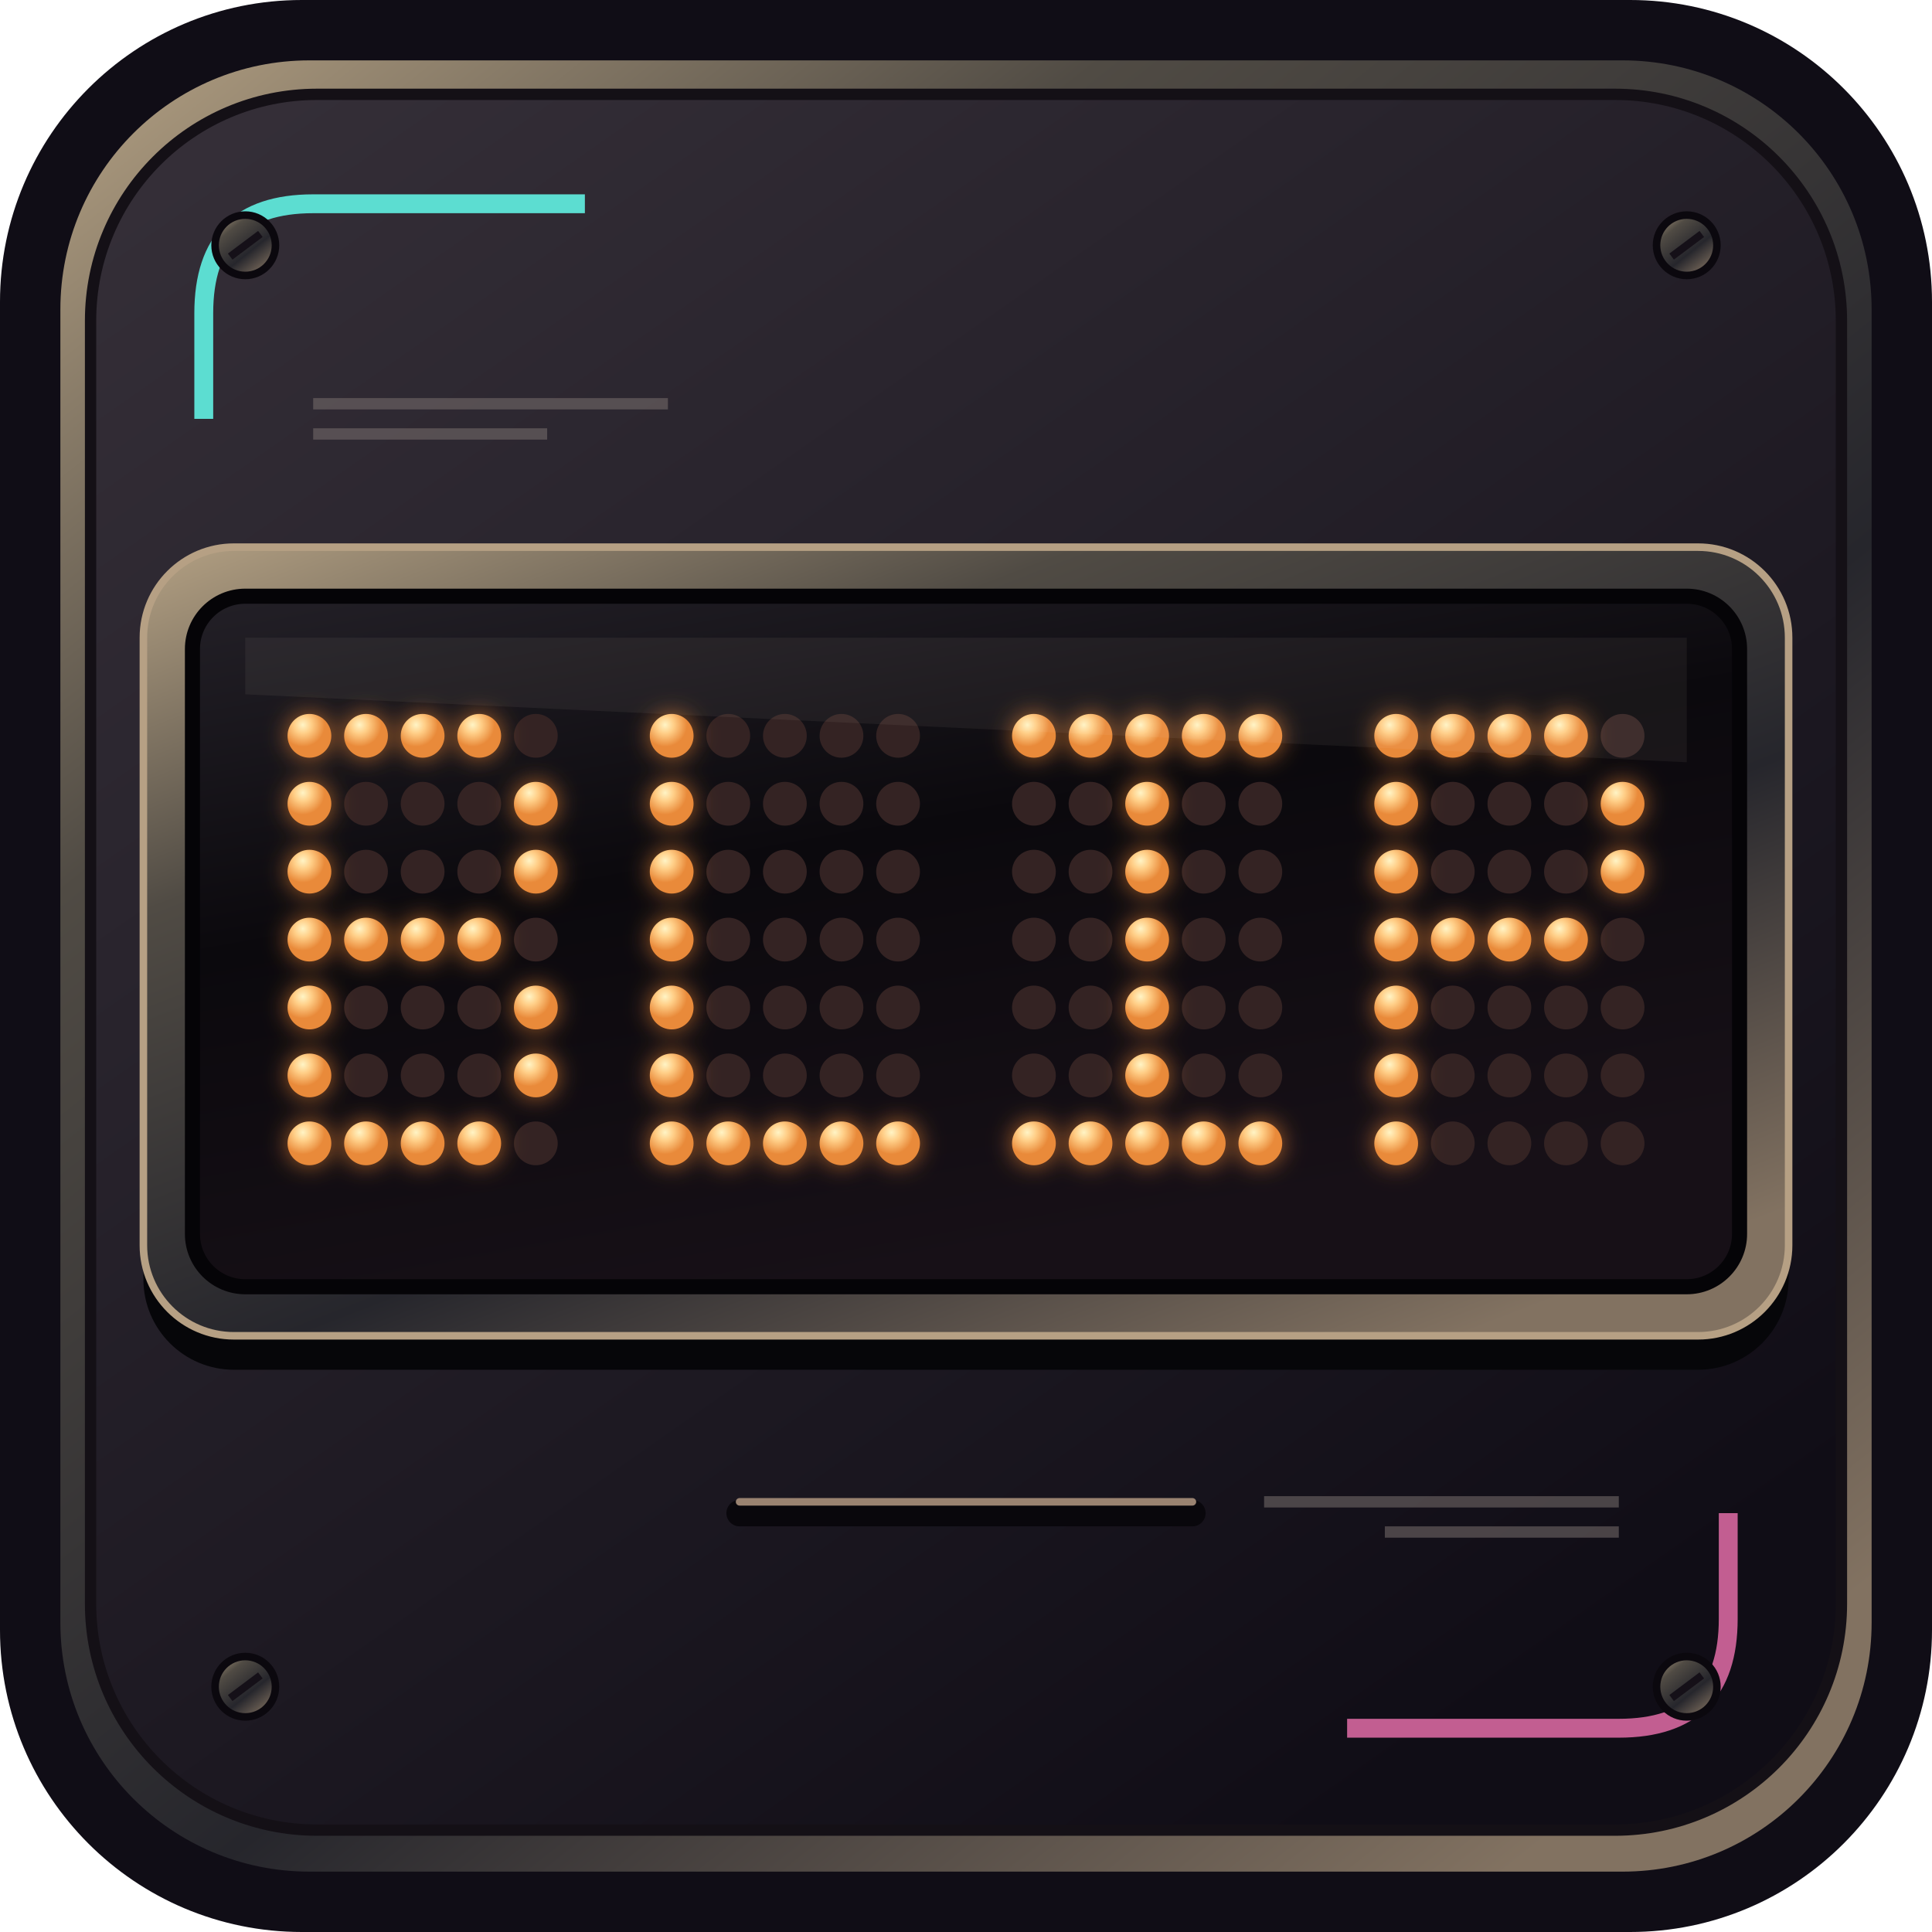
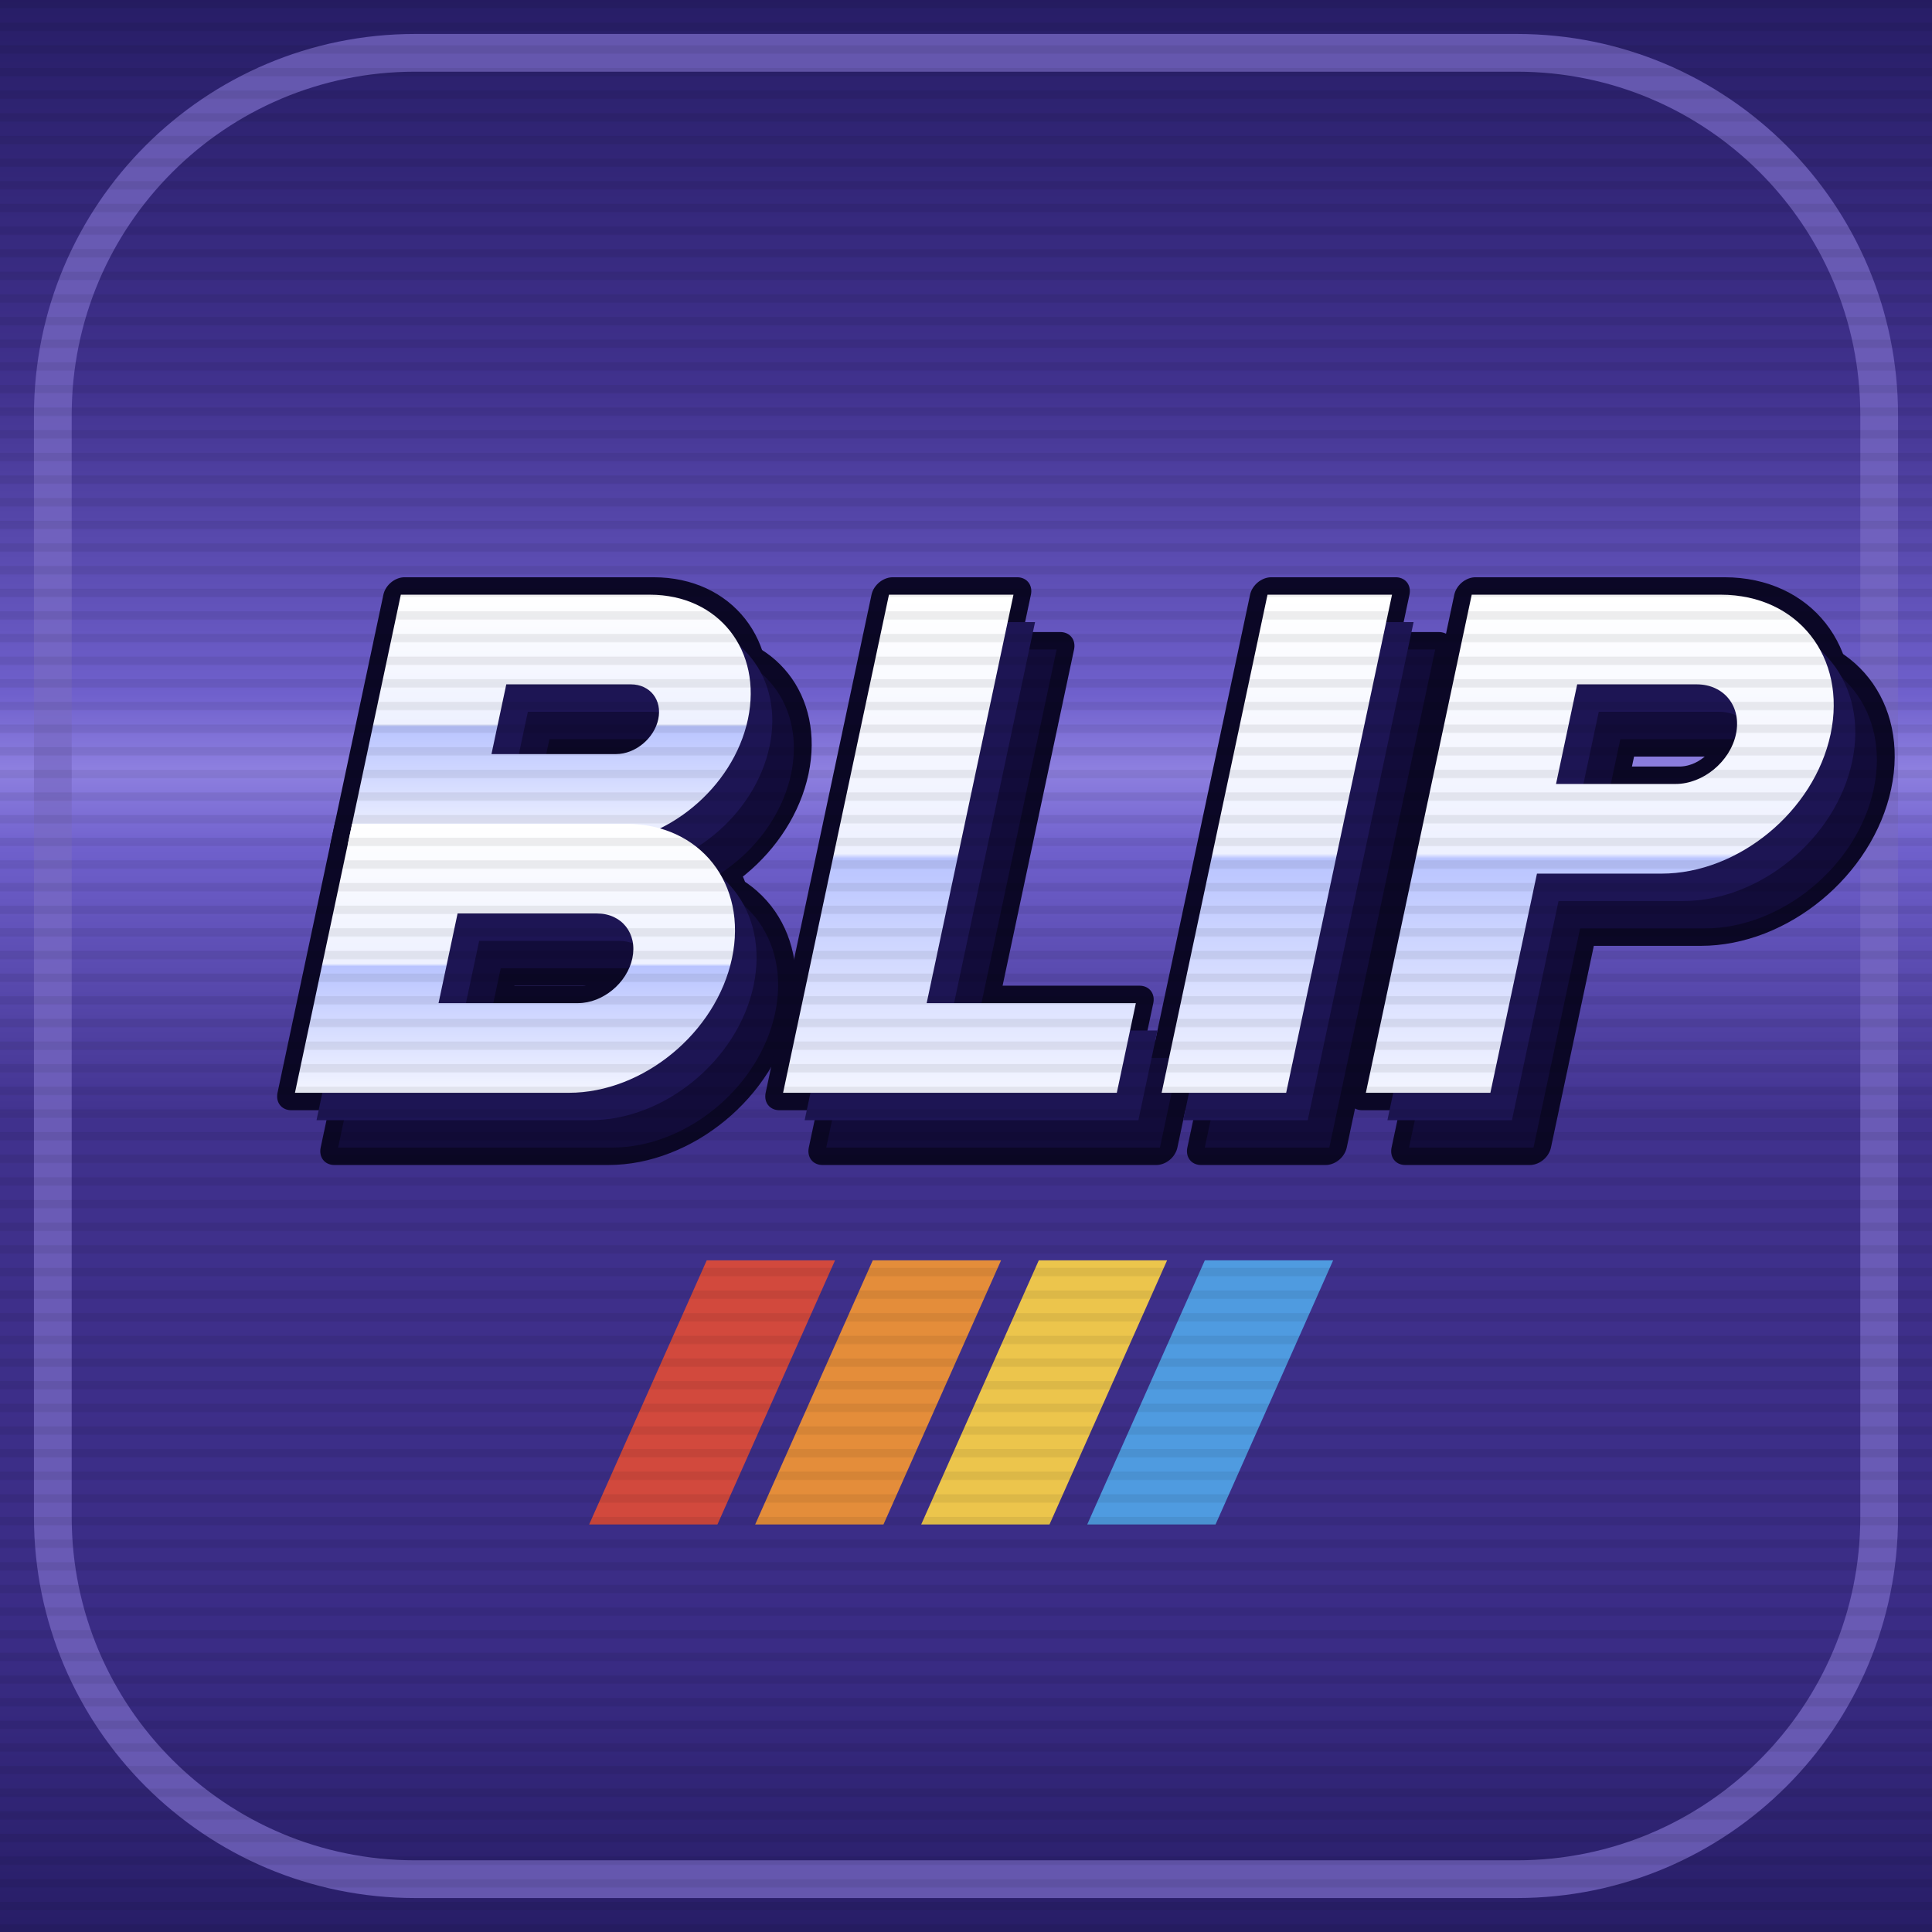
<svg xmlns="http://www.w3.org/2000/svg" viewBox="0 0 512 512" width="512" height="512" role="img" aria-labelledby="title">
  <defs>
-     <linearGradient id="metal" x2=".8" y2="1">
-       <stop stop-color="#b3a083" />
-       <stop offset=".28" stop-color="#504b44" />
-       <stop offset=".65" stop-color="#26262c" />
-       <stop offset="1" stop-color="#827261" />
+     <linearGradient id="copper" x2="0" y2="1">
+       <stop offset="0" stop-color="#271d66" />
+       <stop offset=".2" stop-color="#40318d" />
+       <stop offset=".36" stop-color="#6f60cc" />
+       <stop offset=".4" stop-color="#8e80e0" />
+       <stop offset=".44" stop-color="#6f60cc" />
+       <stop offset=".58" stop-color="#40318d" />
+       <stop offset=".85" stop-color="#3a2c85" />
+       <stop offset="1" stop-color="#271d66" />
    </linearGradient>
-     <linearGradient id="body" x2=".7" y2="1">
-       <stop stop-color="#363039" />
-       <stop offset="1" stop-color="#100d16" />
+     <linearGradient id="chrome" x2="0" y2="1">
+       <stop offset="0" stop-color="#fff" />
+       <stop offset=".52" stop-color="#eef1ff" />
+       <stop offset=".53" stop-color="#b9c4ff" />
+       <stop offset="1" stop-color="#f3f5ff" />
    </linearGradient>
-     <linearGradient id="glass" x2=".4" y2="1">
-       <stop stop-color="#232027" />
-       <stop offset=".45" stop-color="#0b090d" />
-       <stop offset="1" stop-color="#171017" />
-     </linearGradient>
-     <radialGradient id="lamp" cx=".35" cy=".25">
-       <stop stop-color="#fff4c5" />
-       <stop offset=".4" stop-color="#ffce87" />
-       <stop offset="1" stop-color="#e98a3a" />
-     </radialGradient>
-     <filter id="glow" x="-80%" y="-80%" width="260%" height="260%">
-       <feGaussianBlur stdDeviation="3" />
-     </filter>
+     <pattern id="scanlines" width="6" height="6" patternUnits="userSpaceOnUse">
+       <rect width="6" height="2.2" fill="#000" fill-opacity=".07" />
+     </pattern>
+     <g id="letters" fill-rule="evenodd">
+       <path d="M7 6h10a5 5 0 0 1 0 10H7zM12 9.6v2.8h5a1.4 1.4 0 0 0 0-2.8z" />
+       <path d="M7 15.2h11a5.4 5.4 0 0 1 0 10.8H7zM12 18.8v3.6h5.6a1.8 1.8 0 0 0 0-3.6z" />
+       <path d="M26.6 6h5v16.4h8.4V26H26.6z" />
+       <path d="M41.8 6h5v20h-5z" />
+       <path d="M50 6h10a5.6 5.6 0 0 1 0 11.2h-5V26h-5zM55 9.6v4h4.8a2 2 0 0 0 0-4z" />
+     </g>
  </defs>
-   <rect width="512" height="512" rx="80" fill="#100d16" />
-   <rect x="16" y="16" width="480" height="480" rx="66" fill="url(#metal)" />
-   <rect x="24" y="25" width="464" height="460" rx="60" fill="url(#body)" stroke="#141016" stroke-width="3" />
-   <path d="M54 111V83Q54 54 83 54H155" fill="none" stroke="#5cddd1" stroke-width="5" />
-   <path d="M357 458H429Q458 458 458 429V401" fill="none" stroke="#c25e91" stroke-width="5" />
-   <rect x="38" y="154" width="436" height="209" rx="24" fill="#060609" />
-   <rect x="38" y="145" width="436" height="209" rx="24" fill="url(#metal)" stroke="#b6a084" stroke-width="2" />
-   <rect x="51" y="158" width="410" height="183" rx="14" fill="url(#glass)" stroke="#050407" stroke-width="4" />
-   <circle cx="142" cy="195" r="5.8" fill="#342323" />
-   <circle cx="97" cy="213" r="5.8" fill="#342323" />
-   <circle cx="112" cy="213" r="5.8" fill="#342323" />
-   <circle cx="127" cy="213" r="5.8" fill="#342323" />
-   <circle cx="97" cy="231" r="5.8" fill="#342323" />
-   <circle cx="112" cy="231" r="5.8" fill="#342323" />
-   <circle cx="127" cy="231" r="5.8" fill="#342323" />
-   <circle cx="142" cy="249" r="5.8" fill="#342323" />
-   <circle cx="97" cy="267" r="5.8" fill="#342323" />
-   <circle cx="112" cy="267" r="5.8" fill="#342323" />
-   <circle cx="127" cy="267" r="5.8" fill="#342323" />
-   <circle cx="97" cy="285" r="5.8" fill="#342323" />
-   <circle cx="112" cy="285" r="5.8" fill="#342323" />
-   <circle cx="127" cy="285" r="5.8" fill="#342323" />
-   <circle cx="142" cy="303" r="5.8" fill="#342323" />
-   <circle cx="193" cy="195" r="5.8" fill="#342323" />
-   <circle cx="208" cy="195" r="5.8" fill="#342323" />
-   <circle cx="223" cy="195" r="5.8" fill="#342323" />
-   <circle cx="238" cy="195" r="5.8" fill="#342323" />
-   <circle cx="193" cy="213" r="5.8" fill="#342323" />
-   <circle cx="208" cy="213" r="5.8" fill="#342323" />
-   <circle cx="223" cy="213" r="5.8" fill="#342323" />
-   <circle cx="238" cy="213" r="5.8" fill="#342323" />
-   <circle cx="193" cy="231" r="5.8" fill="#342323" />
-   <circle cx="208" cy="231" r="5.8" fill="#342323" />
-   <circle cx="223" cy="231" r="5.8" fill="#342323" />
-   <circle cx="238" cy="231" r="5.8" fill="#342323" />
-   <circle cx="193" cy="249" r="5.8" fill="#342323" />
-   <circle cx="208" cy="249" r="5.8" fill="#342323" />
-   <circle cx="223" cy="249" r="5.8" fill="#342323" />
-   <circle cx="238" cy="249" r="5.8" fill="#342323" />
-   <circle cx="193" cy="267" r="5.8" fill="#342323" />
-   <circle cx="208" cy="267" r="5.8" fill="#342323" />
-   <circle cx="223" cy="267" r="5.8" fill="#342323" />
-   <circle cx="238" cy="267" r="5.8" fill="#342323" />
-   <circle cx="193" cy="285" r="5.8" fill="#342323" />
-   <circle cx="208" cy="285" r="5.8" fill="#342323" />
-   <circle cx="223" cy="285" r="5.8" fill="#342323" />
-   <circle cx="238" cy="285" r="5.8" fill="#342323" />
-   <circle cx="274" cy="213" r="5.8" fill="#342323" />
-   <circle cx="289" cy="213" r="5.8" fill="#342323" />
-   <circle cx="319" cy="213" r="5.8" fill="#342323" />
-   <circle cx="334" cy="213" r="5.8" fill="#342323" />
-   <circle cx="274" cy="231" r="5.8" fill="#342323" />
-   <circle cx="289" cy="231" r="5.8" fill="#342323" />
-   <circle cx="319" cy="231" r="5.8" fill="#342323" />
-   <circle cx="334" cy="231" r="5.8" fill="#342323" />
-   <circle cx="274" cy="249" r="5.8" fill="#342323" />
-   <circle cx="289" cy="249" r="5.8" fill="#342323" />
-   <circle cx="319" cy="249" r="5.8" fill="#342323" />
-   <circle cx="334" cy="249" r="5.8" fill="#342323" />
-   <circle cx="274" cy="267" r="5.8" fill="#342323" />
-   <circle cx="289" cy="267" r="5.8" fill="#342323" />
-   <circle cx="319" cy="267" r="5.8" fill="#342323" />
-   <circle cx="334" cy="267" r="5.8" fill="#342323" />
-   <circle cx="274" cy="285" r="5.8" fill="#342323" />
-   <circle cx="289" cy="285" r="5.8" fill="#342323" />
-   <circle cx="319" cy="285" r="5.8" fill="#342323" />
-   <circle cx="334" cy="285" r="5.8" fill="#342323" />
-   <circle cx="430" cy="195" r="5.8" fill="#342323" />
-   <circle cx="385" cy="213" r="5.8" fill="#342323" />
-   <circle cx="400" cy="213" r="5.8" fill="#342323" />
-   <circle cx="415" cy="213" r="5.8" fill="#342323" />
-   <circle cx="385" cy="231" r="5.8" fill="#342323" />
-   <circle cx="400" cy="231" r="5.8" fill="#342323" />
-   <circle cx="415" cy="231" r="5.8" fill="#342323" />
-   <circle cx="430" cy="249" r="5.8" fill="#342323" />
-   <circle cx="385" cy="267" r="5.8" fill="#342323" />
-   <circle cx="400" cy="267" r="5.8" fill="#342323" />
-   <circle cx="415" cy="267" r="5.8" fill="#342323" />
-   <circle cx="430" cy="267" r="5.8" fill="#342323" />
-   <circle cx="385" cy="285" r="5.8" fill="#342323" />
-   <circle cx="400" cy="285" r="5.8" fill="#342323" />
-   <circle cx="415" cy="285" r="5.8" fill="#342323" />
-   <circle cx="430" cy="285" r="5.8" fill="#342323" />
-   <circle cx="385" cy="303" r="5.8" fill="#342323" />
-   <circle cx="400" cy="303" r="5.8" fill="#342323" />
-   <circle cx="415" cy="303" r="5.8" fill="#342323" />
-   <circle cx="430" cy="303" r="5.8" fill="#342323" />
-   <g fill="#ff9038" opacity=".65" filter="url(#glow)">
-     <circle cx="82" cy="195" r="5.8" />
-     <circle cx="97" cy="195" r="5.8" />
-     <circle cx="112" cy="195" r="5.8" />
-     <circle cx="127" cy="195" r="5.8" />
-     <circle cx="82" cy="213" r="5.8" />
-     <circle cx="142" cy="213" r="5.8" />
-     <circle cx="82" cy="231" r="5.8" />
-     <circle cx="142" cy="231" r="5.8" />
-     <circle cx="82" cy="249" r="5.8" />
-     <circle cx="97" cy="249" r="5.8" />
-     <circle cx="112" cy="249" r="5.8" />
-     <circle cx="127" cy="249" r="5.8" />
-     <circle cx="82" cy="267" r="5.8" />
-     <circle cx="142" cy="267" r="5.8" />
-     <circle cx="82" cy="285" r="5.8" />
-     <circle cx="142" cy="285" r="5.8" />
-     <circle cx="82" cy="303" r="5.8" />
-     <circle cx="97" cy="303" r="5.8" />
-     <circle cx="112" cy="303" r="5.8" />
-     <circle cx="127" cy="303" r="5.8" />
-     <circle cx="178" cy="195" r="5.8" />
-     <circle cx="178" cy="213" r="5.8" />
-     <circle cx="178" cy="231" r="5.8" />
-     <circle cx="178" cy="249" r="5.8" />
-     <circle cx="178" cy="267" r="5.8" />
-     <circle cx="178" cy="285" r="5.8" />
-     <circle cx="178" cy="303" r="5.8" />
-     <circle cx="193" cy="303" r="5.8" />
-     <circle cx="208" cy="303" r="5.8" />
-     <circle cx="223" cy="303" r="5.8" />
-     <circle cx="238" cy="303" r="5.8" />
-     <circle cx="274" cy="195" r="5.8" />
-     <circle cx="289" cy="195" r="5.8" />
-     <circle cx="304" cy="195" r="5.8" />
-     <circle cx="319" cy="195" r="5.8" />
-     <circle cx="334" cy="195" r="5.8" />
-     <circle cx="304" cy="213" r="5.8" />
-     <circle cx="304" cy="231" r="5.8" />
-     <circle cx="304" cy="249" r="5.8" />
-     <circle cx="304" cy="267" r="5.8" />
-     <circle cx="304" cy="285" r="5.8" />
-     <circle cx="274" cy="303" r="5.8" />
-     <circle cx="289" cy="303" r="5.8" />
-     <circle cx="304" cy="303" r="5.8" />
-     <circle cx="319" cy="303" r="5.8" />
-     <circle cx="334" cy="303" r="5.8" />
-     <circle cx="370" cy="195" r="5.8" />
-     <circle cx="385" cy="195" r="5.8" />
-     <circle cx="400" cy="195" r="5.8" />
-     <circle cx="415" cy="195" r="5.8" />
-     <circle cx="370" cy="213" r="5.8" />
-     <circle cx="430" cy="213" r="5.8" />
-     <circle cx="370" cy="231" r="5.8" />
-     <circle cx="430" cy="231" r="5.8" />
-     <circle cx="370" cy="249" r="5.8" />
-     <circle cx="385" cy="249" r="5.8" />
-     <circle cx="400" cy="249" r="5.8" />
-     <circle cx="415" cy="249" r="5.8" />
-     <circle cx="370" cy="267" r="5.8" />
-     <circle cx="370" cy="285" r="5.8" />
-     <circle cx="370" cy="303" r="5.8" />
+   <rect width="512" height="512" fill="url(#copper)" />
+   <rect x="14" y="14" width="484" height="484" rx="96" fill="none" stroke="#7869c4" stroke-width="10" stroke-opacity=".75" />
+   <g transform="translate(46 118) scale(6.6)">
+     <g transform="translate(3.4 0) skewX(-12)">
+       <g fill="none" stroke="#0b0726" stroke-width="1.4" stroke-linejoin="round">
+         <use href="#letters" transform="translate(2.2 2.2)" />
+         <use href="#letters" />
+       </g>
+       <use href="#letters" transform="translate(2.2 2.2)" fill="#120c3a" />
+       <use href="#letters" transform="translate(1.1 1.1)" fill="#1d1554" />
+       <use href="#letters" fill="url(#chrome)" />
+     </g>
  </g>
-   <g fill="url(#lamp)">
-     <circle cx="82" cy="195" r="5.8" />
-     <circle cx="97" cy="195" r="5.8" />
-     <circle cx="112" cy="195" r="5.8" />
-     <circle cx="127" cy="195" r="5.8" />
-     <circle cx="82" cy="213" r="5.8" />
-     <circle cx="142" cy="213" r="5.8" />
-     <circle cx="82" cy="231" r="5.8" />
-     <circle cx="142" cy="231" r="5.8" />
-     <circle cx="82" cy="249" r="5.8" />
-     <circle cx="97" cy="249" r="5.8" />
-     <circle cx="112" cy="249" r="5.8" />
-     <circle cx="127" cy="249" r="5.8" />
-     <circle cx="82" cy="267" r="5.8" />
-     <circle cx="142" cy="267" r="5.8" />
-     <circle cx="82" cy="285" r="5.8" />
-     <circle cx="142" cy="285" r="5.8" />
-     <circle cx="82" cy="303" r="5.8" />
-     <circle cx="97" cy="303" r="5.8" />
-     <circle cx="112" cy="303" r="5.8" />
-     <circle cx="127" cy="303" r="5.8" />
-     <circle cx="178" cy="195" r="5.8" />
-     <circle cx="178" cy="213" r="5.8" />
-     <circle cx="178" cy="231" r="5.8" />
-     <circle cx="178" cy="249" r="5.8" />
-     <circle cx="178" cy="267" r="5.8" />
-     <circle cx="178" cy="285" r="5.8" />
-     <circle cx="178" cy="303" r="5.8" />
-     <circle cx="193" cy="303" r="5.8" />
-     <circle cx="208" cy="303" r="5.8" />
-     <circle cx="223" cy="303" r="5.8" />
-     <circle cx="238" cy="303" r="5.8" />
-     <circle cx="274" cy="195" r="5.8" />
-     <circle cx="289" cy="195" r="5.8" />
-     <circle cx="304" cy="195" r="5.8" />
-     <circle cx="319" cy="195" r="5.8" />
-     <circle cx="334" cy="195" r="5.8" />
-     <circle cx="304" cy="213" r="5.8" />
-     <circle cx="304" cy="231" r="5.8" />
-     <circle cx="304" cy="249" r="5.8" />
-     <circle cx="304" cy="267" r="5.8" />
-     <circle cx="304" cy="285" r="5.8" />
-     <circle cx="274" cy="303" r="5.8" />
-     <circle cx="289" cy="303" r="5.8" />
-     <circle cx="304" cy="303" r="5.8" />
-     <circle cx="319" cy="303" r="5.8" />
-     <circle cx="334" cy="303" r="5.8" />
-     <circle cx="370" cy="195" r="5.8" />
-     <circle cx="385" cy="195" r="5.8" />
-     <circle cx="400" cy="195" r="5.8" />
-     <circle cx="415" cy="195" r="5.8" />
-     <circle cx="370" cy="213" r="5.8" />
-     <circle cx="430" cy="213" r="5.8" />
-     <circle cx="370" cy="231" r="5.8" />
-     <circle cx="430" cy="231" r="5.8" />
-     <circle cx="370" cy="249" r="5.8" />
-     <circle cx="385" cy="249" r="5.8" />
-     <circle cx="400" cy="249" r="5.8" />
-     <circle cx="415" cy="249" r="5.8" />
-     <circle cx="370" cy="267" r="5.8" />
-     <circle cx="370" cy="285" r="5.8" />
-     <circle cx="370" cy="303" r="5.8" />
+   <g transform="skewX(-24)">
+     <path d="M336 334h34v70h-34z" fill="#d2493d" />
+     <path d="M380 334h34v70h-34z" fill="#e48d3a" />
+     <path d="M424 334h34v70h-34z" fill="#ecc54c" />
+     <path d="M468 334h34v70h-34z" fill="#4f9be0" />
  </g>
-   <path d="M65 169H447V202L65 184Z" fill="#fff0d9" opacity=".055" />
-   <path d="M83 107H177M83 115H145M335 398H429M367 406H429" stroke="#79706d" stroke-width="3" opacity=".55" />
-   <path d="M196 401H316" stroke="#09070c" stroke-width="7" stroke-linecap="round" />
-   <path d="M196 398H316" stroke="#9a8371" stroke-width="2" stroke-linecap="round" />
-   <circle cx="65" cy="65" r="8" fill="url(#metal)" stroke="#0b080e" stroke-width="2" />
-   <path d="M61 68L69 62" stroke="#151018" stroke-width="2" />
-   <circle cx="447" cy="65" r="8" fill="url(#metal)" stroke="#0b080e" stroke-width="2" />
-   <path d="M443 68L451 62" stroke="#151018" stroke-width="2" />
-   <circle cx="65" cy="447" r="8" fill="url(#metal)" stroke="#0b080e" stroke-width="2" />
-   <path d="M61 450L69 444" stroke="#151018" stroke-width="2" />
-   <circle cx="447" cy="447" r="8" fill="url(#metal)" stroke="#0b080e" stroke-width="2" />
-   <path d="M443 450L451 444" stroke="#151018" stroke-width="2" />
+   <rect width="512" height="512" fill="url(#scanlines)" />
</svg>
